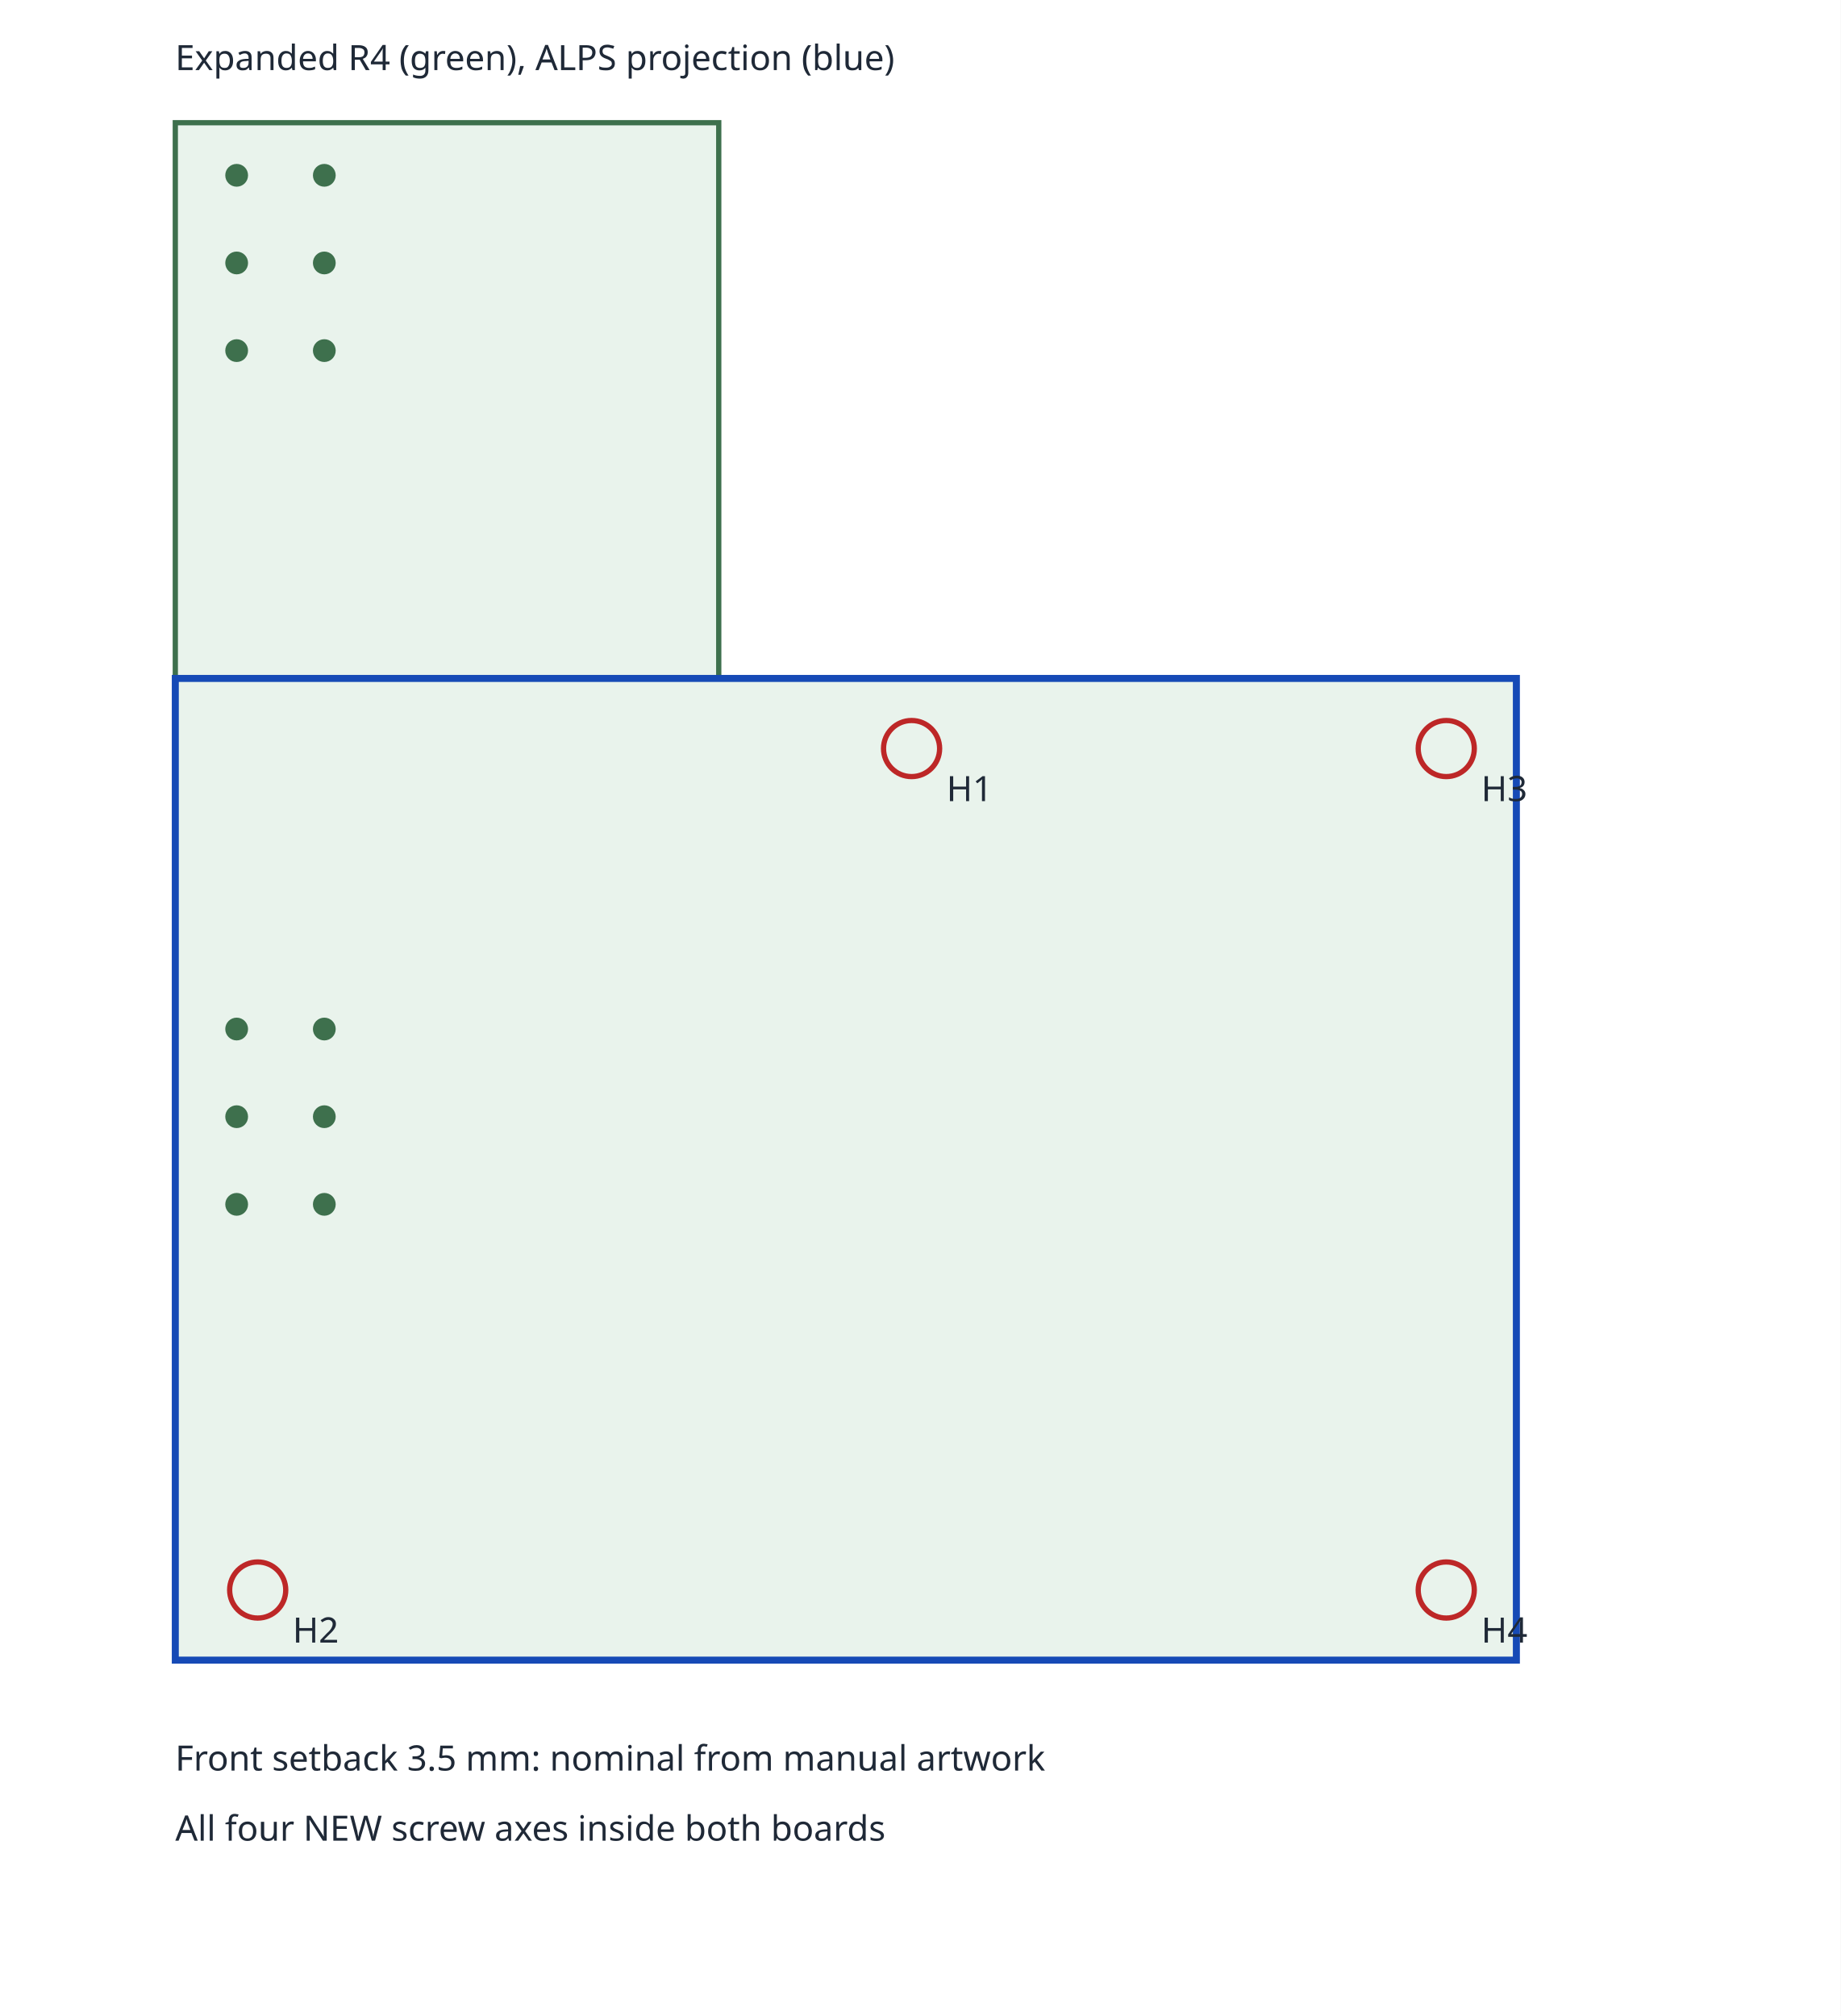
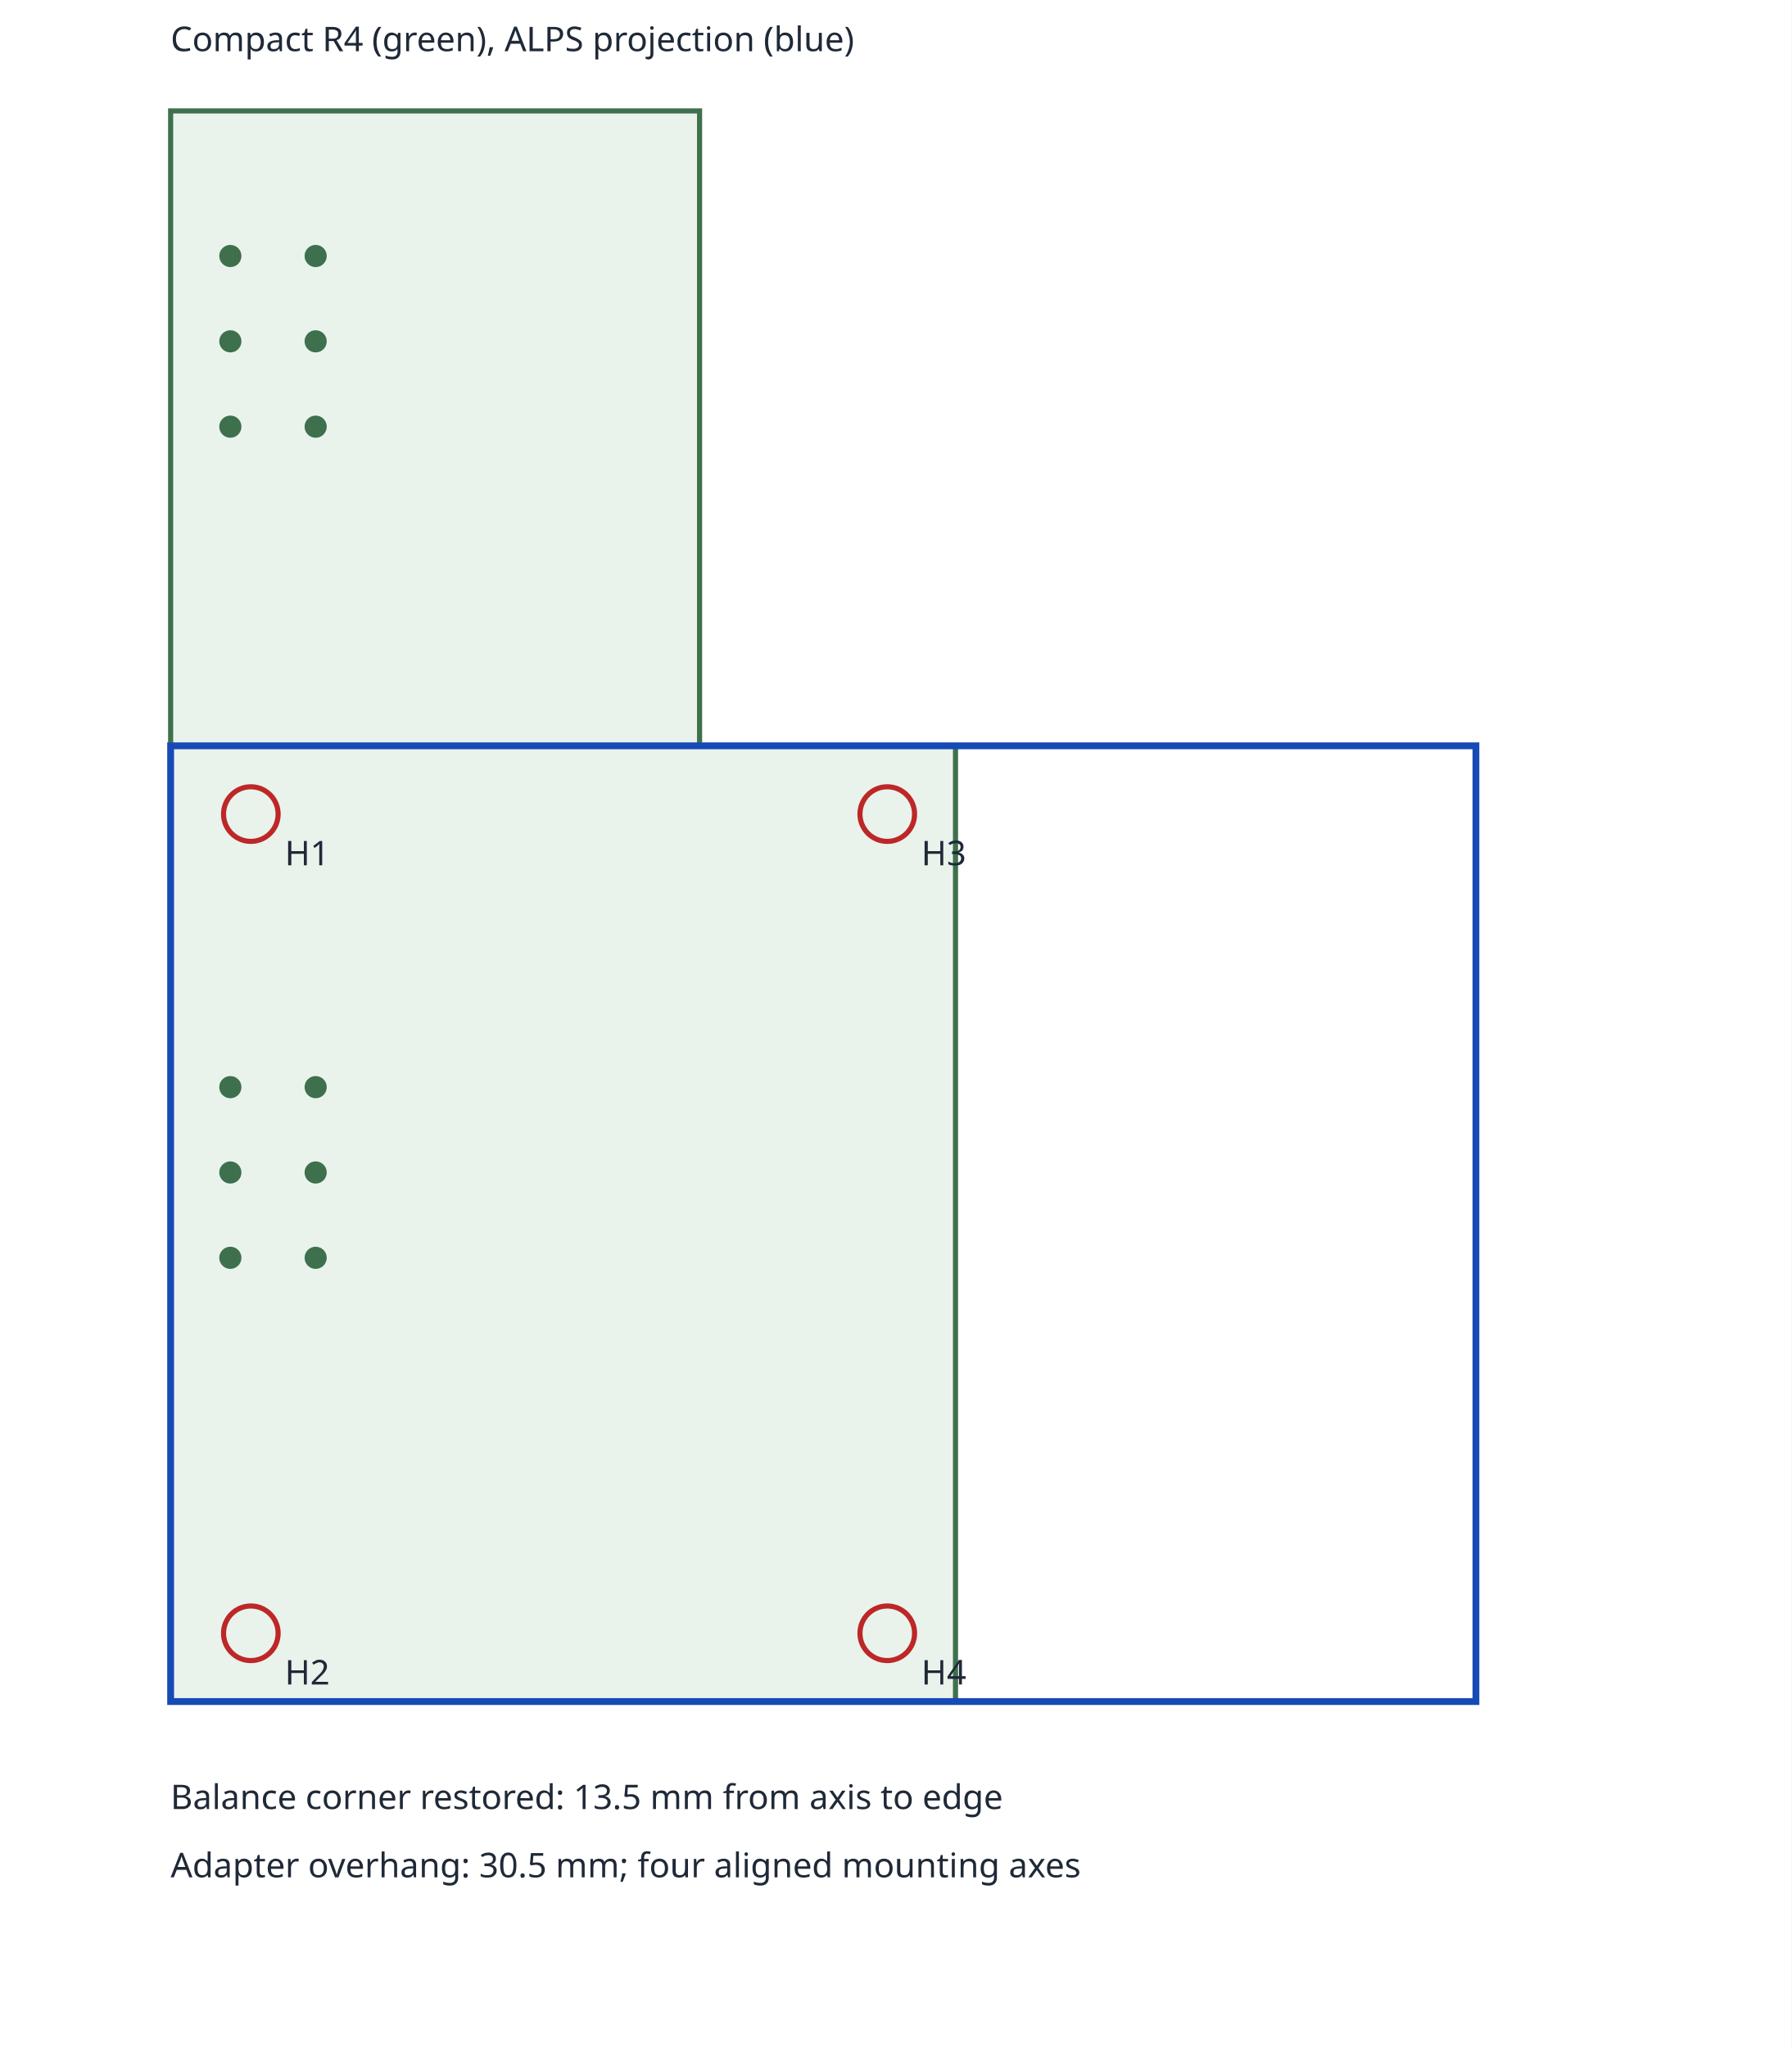
- <svg xmlns="http://www.w3.org/2000/svg" viewBox="50 35 105 115">
-   <rect x="50" y="35" width="105" height="115" fill="white" />
+ <svg xmlns="http://www.w3.org/2000/svg" viewBox="50 30 105 120">
+   <rect x="50" y="30" width="105" height="120" fill="white" />
  <g font-family="sans-serif" font-size="2" fill="#1f2937">
-     <path d="M60 42H91V73.7H136.5V129.7H60Z" fill="#e9f3ec" stroke="#3e704d" stroke-width=".3" />
+     <path d="M60 36.5H91V73.7H106V129.7H60Z" fill="#e9f3ec" stroke="#3e704d" stroke-width=".3" />
    <rect x="60" y="73.7" width="76.5" height="56" fill="none" stroke="#164ab6" stroke-width=".4" />
-     <text x="60" y="39">Expanded R4 (green), ALPS projection (blue)</text>
-     <circle cx="102" cy="77.7" r="1.6" fill="none" stroke="#bd2727" stroke-width=".3" />
-     <text x="104" y="80.7">H1</text>
+     <text x="60" y="33">Compact R4 (green), ALPS projection (blue)</text>
+     <circle cx="64.7" cy="77.7" r="1.6" fill="none" stroke="#bd2727" stroke-width=".3" />
+     <text x="66.7" y="80.7">H1</text>
    <circle cx="64.7" cy="125.7" r="1.6" fill="none" stroke="#bd2727" stroke-width=".3" />
    <text x="66.7" y="128.7">H2</text>
-     <circle cx="132.5" cy="77.7" r="1.6" fill="none" stroke="#bd2727" stroke-width=".3" />
-     <text x="134.5" y="80.7">H3</text>
-     <circle cx="132.5" cy="125.7" r="1.6" fill="none" stroke="#bd2727" stroke-width=".3" />
-     <text x="134.5" y="128.7">H4</text>
+     <circle cx="102" cy="77.7" r="1.6" fill="none" stroke="#bd2727" stroke-width=".3" />
+     <text x="104" y="80.7">H3</text>
+     <circle cx="102" cy="125.7" r="1.6" fill="none" stroke="#bd2727" stroke-width=".3" />
+     <text x="104" y="128.7">H4</text>
    <circle cx="63.5" cy="45" r=".65" fill="#3e704d" />
    <circle cx="63.5" cy="50" r=".65" fill="#3e704d" />
    <circle cx="63.5" cy="55" r=".65" fill="#3e704d" />
    <circle cx="63.5" cy="93.7" r=".65" fill="#3e704d" />
    <circle cx="63.5" cy="98.7" r=".65" fill="#3e704d" />
    <circle cx="63.5" cy="103.7" r=".65" fill="#3e704d" />
    <circle cx="68.5" cy="45" r=".65" fill="#3e704d" />
    <circle cx="68.5" cy="50" r=".65" fill="#3e704d" />
    <circle cx="68.5" cy="55" r=".65" fill="#3e704d" />
    <circle cx="68.5" cy="93.7" r=".65" fill="#3e704d" />
    <circle cx="68.5" cy="98.7" r=".65" fill="#3e704d" />
    <circle cx="68.5" cy="103.7" r=".65" fill="#3e704d" />
-     <text x="60" y="136">Front setback 3.5 mm: nominal from manual artwork</text>
-     <text x="60" y="140">All four NEW screw axes inside both boards</text>
+     <text x="60" y="136">Balance corner restored: 13.5 mm from axis to edge</text>
+     <text x="60" y="140">Adapter overhang: 30.5 mm; four aligned mounting axes</text>
  </g>
</svg>
